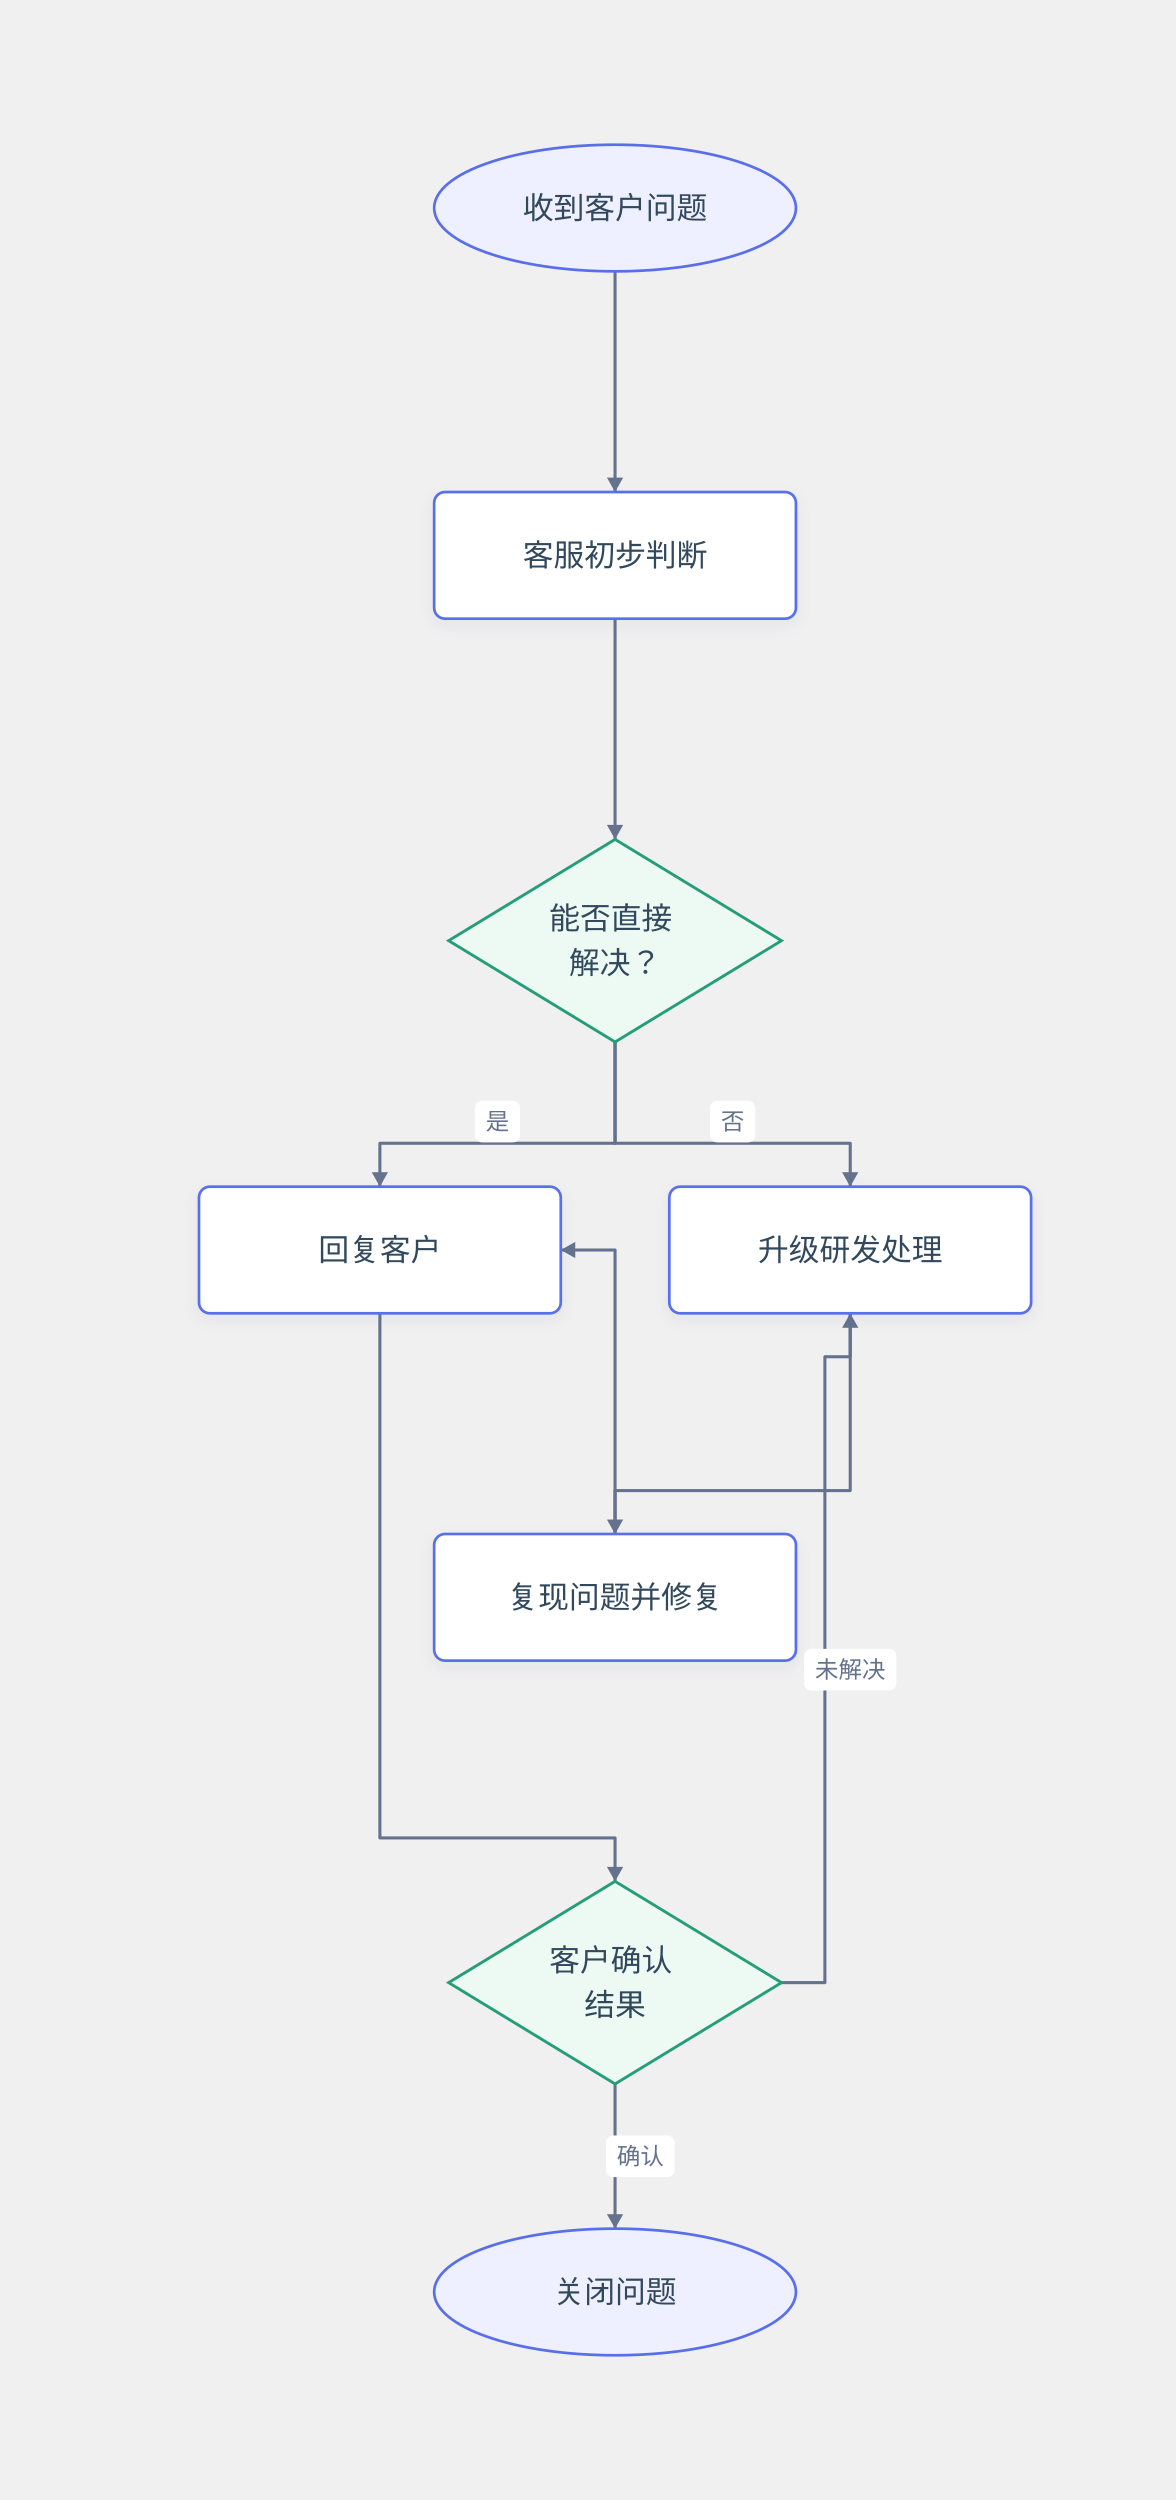
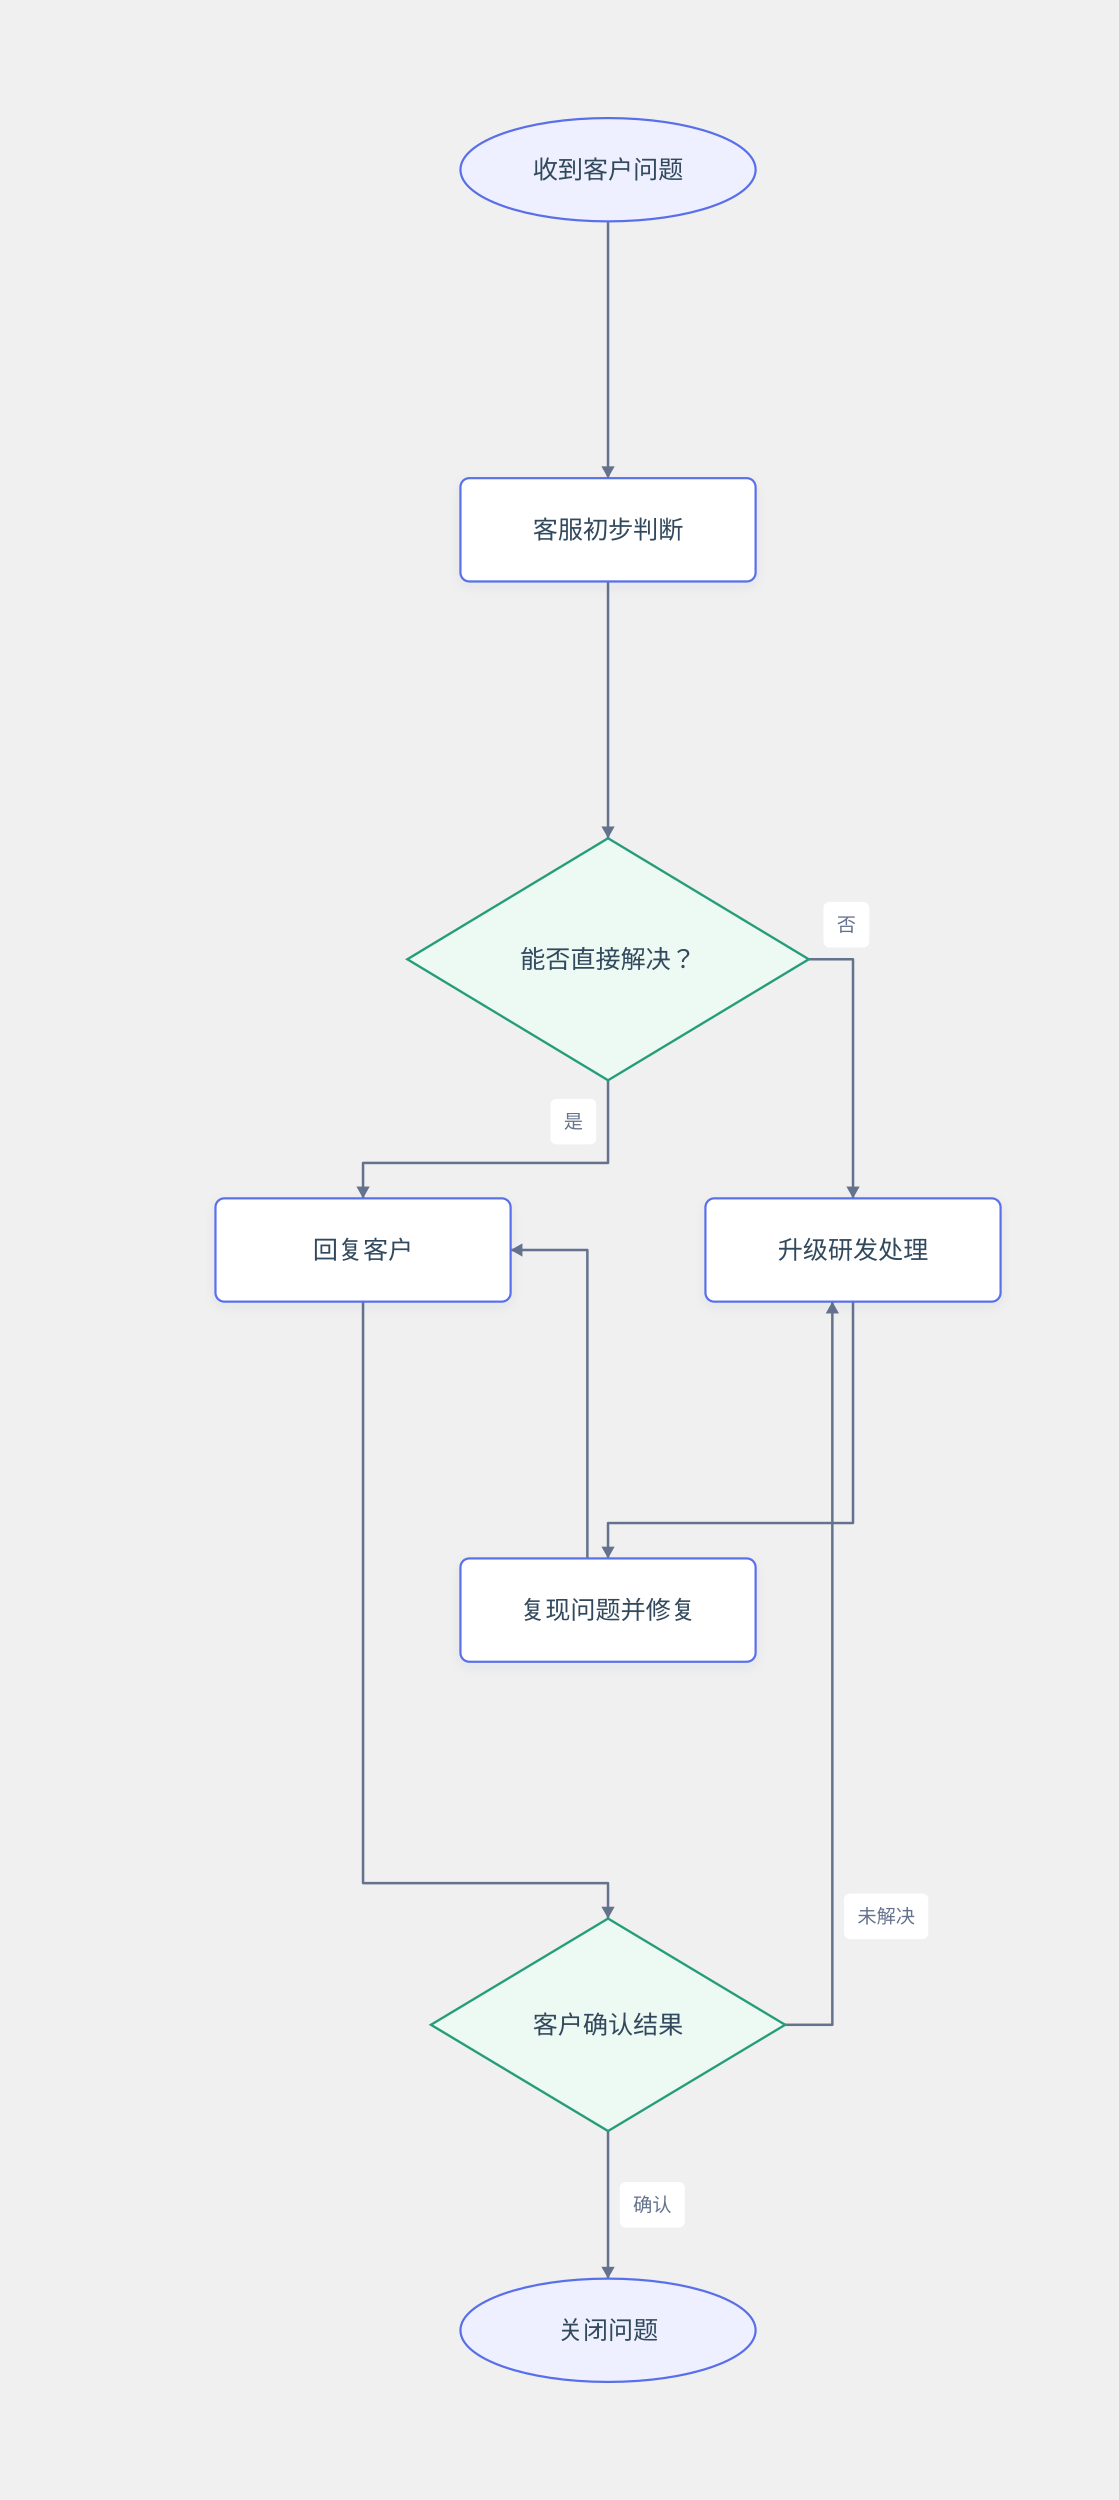
- <svg xmlns="http://www.w3.org/2000/svg" width="650" height="1382" viewBox="0 0 650 1382" style="font-family:Inter,Segoe UI,Microsoft YaHei,sans-serif" role="img" aria-label="客户问题处理流程">
+ <svg xmlns="http://www.w3.org/2000/svg" width="758" height="1694" viewBox="0 0 758 1694" style="font-family:Inter,Segoe UI,Microsoft YaHei,sans-serif" role="img" aria-label="客户问题处理流程">
  <defs>
    <linearGradient id="titleGradient">
      <stop stop-color="#3c4cad" />
      <stop offset="1" stop-color="#596fea" />
    </linearGradient>
    <filter id="nodeShadow" x="-20%" y="-20%" width="140%" height="150%">
      <feDropShadow dx="0" dy="3" stdDeviation="4" flood-color="#244f73" flood-opacity=".055" />
    </filter>
    <marker id="arrow-65728d" markerWidth="9" markerHeight="9" refX="8" refY="4.5" orient="auto-start-reverse" markerUnits="userSpaceOnUse">
      <path d="M0 0 L8 4.5 L0 9" fill="#65728d" />
    </marker>
  </defs>
-   <path data-edge-id="fe0" d="M 340 150 V 272" fill="none" stroke="transparent" stroke-width="14" style="cursor:pointer" />
-   <path data-edge-id="fe0" d="M 340 150 V 272" fill="none" stroke="#65728d" stroke-width="1.7" stroke-linejoin="round" stroke-linecap="round" marker-end="url(#arrow-65728d)" />
-   <path data-edge-id="fe1" d="M 340 342 V 464" fill="none" stroke="transparent" stroke-width="14" style="cursor:pointer" />
-   <path data-edge-id="fe1" d="M 340 342 V 464" fill="none" stroke="#65728d" stroke-width="1.7" stroke-linejoin="round" stroke-linecap="round" marker-end="url(#arrow-65728d)" />
-   <path data-edge-id="fe2" d="M 340 576 V 632 H 210 V 656" fill="none" stroke="transparent" stroke-width="14" style="cursor:pointer" />
-   <path data-edge-id="fe2" d="M 340 576 V 632 H 210 V 656" fill="none" stroke="#65728d" stroke-width="1.7" stroke-linejoin="round" stroke-linecap="round" marker-end="url(#arrow-65728d)" />
-   <path data-edge-id="fe3" d="M 340 576 V 632 H 470 V 656" fill="none" stroke="transparent" stroke-width="14" style="cursor:pointer" />
-   <path data-edge-id="fe3" d="M 340 576 V 632 H 470 V 656" fill="none" stroke="#65728d" stroke-width="1.7" stroke-linejoin="round" stroke-linecap="round" marker-end="url(#arrow-65728d)" />
-   <path data-edge-id="fe4" d="M 470 726 V 824 H 340 V 848" fill="none" stroke="transparent" stroke-width="14" style="cursor:pointer" />
-   <path data-edge-id="fe4" d="M 470 726 V 824 H 340 V 848" fill="none" stroke="#65728d" stroke-width="1.7" stroke-linejoin="round" stroke-linecap="round" marker-end="url(#arrow-65728d)" />
-   <path data-edge-id="fe5" d="M 340 848 V 691 H 310" fill="none" stroke="transparent" stroke-width="14" style="cursor:pointer" />
-   <path data-edge-id="fe5" d="M 340 848 V 691 H 310" fill="none" stroke="#65728d" stroke-width="1.7" stroke-linejoin="round" stroke-linecap="round" marker-end="url(#arrow-65728d)" />
-   <path data-edge-id="fe6" d="M 210 726 V 1016 H 340 V 1040" fill="none" stroke="transparent" stroke-width="14" style="cursor:pointer" />
-   <path data-edge-id="fe6" d="M 210 726 V 1016 H 340 V 1040" fill="none" stroke="#65728d" stroke-width="1.7" stroke-linejoin="round" stroke-linecap="round" marker-end="url(#arrow-65728d)" />
-   <path data-edge-id="fe7" d="M 340 1152 V 1232" fill="none" stroke="transparent" stroke-width="14" style="cursor:pointer" />
-   <path data-edge-id="fe7" d="M 340 1152 V 1232" fill="none" stroke="#65728d" stroke-width="1.7" stroke-linejoin="round" stroke-linecap="round" marker-end="url(#arrow-65728d)" />
-   <path data-edge-id="fe8" d="M 432 1096 H 456 V 750 H 470 V 726" fill="none" stroke="transparent" stroke-width="14" style="cursor:pointer" />
-   <path data-edge-id="fe8" d="M 432 1096 H 456 V 750 H 470 V 726" fill="none" stroke="#65728d" stroke-width="1.7" stroke-linejoin="round" stroke-linecap="round" marker-end="url(#arrow-65728d)" />
-   <g data-node-id="f1" style="cursor:grab" role="button" aria-label="收到客户问题" tabindex="0">
-     <ellipse cx="340" cy="115" rx="100" ry="35" fill="#eef0ff" stroke="#596fea" stroke-width="1.5" />
-     <text x="340" y="115" text-anchor="middle" dominant-baseline="middle" fill="#32495d" font-size="17" font-weight="400">
-       <tspan x="340" dy="0">收到客户问题</tspan>
+   <path data-edge-id="fe0" d="M 412 150 V 324" fill="none" stroke="transparent" stroke-width="14" style="cursor:pointer" />
+   <path data-edge-id="fe0" d="M 412 150 V 324" fill="none" stroke="#65728d" stroke-width="1.7" stroke-linejoin="round" stroke-linecap="round" marker-end="url(#arrow-65728d)" />
+   <path data-edge-id="fe1" d="M 412 394 V 568" fill="none" stroke="transparent" stroke-width="14" style="cursor:pointer" />
+   <path data-edge-id="fe1" d="M 412 394 V 568" fill="none" stroke="#65728d" stroke-width="1.7" stroke-linejoin="round" stroke-linecap="round" marker-end="url(#arrow-65728d)" />
+   <path data-edge-id="fe2" d="M 412 732 V 788 H 246 V 812" fill="none" stroke="transparent" stroke-width="14" style="cursor:pointer" />
+   <path data-edge-id="fe2" d="M 412 732 V 788 H 246 V 812" fill="none" stroke="#65728d" stroke-width="1.7" stroke-linejoin="round" stroke-linecap="round" marker-end="url(#arrow-65728d)" />
+   <path data-edge-id="fe3" d="M 548 650 H 578 V 812" fill="none" stroke="transparent" stroke-width="14" style="cursor:pointer" />
+   <path data-edge-id="fe3" d="M 548 650 H 578 V 812" fill="none" stroke="#65728d" stroke-width="1.7" stroke-linejoin="round" stroke-linecap="round" marker-end="url(#arrow-65728d)" />
+   <path data-edge-id="fe4" d="M 578 882 V 1032 H 412 V 1056" fill="none" stroke="transparent" stroke-width="14" style="cursor:pointer" />
+   <path data-edge-id="fe4" d="M 578 882 V 1032 H 412 V 1056" fill="none" stroke="#65728d" stroke-width="1.7" stroke-linejoin="round" stroke-linecap="round" marker-end="url(#arrow-65728d)" />
+   <path data-edge-id="fe5" d="M 398 1056 V 847 H 346" fill="none" stroke="transparent" stroke-width="14" style="cursor:pointer" />
+   <path data-edge-id="fe5" d="M 398 1056 V 847 H 346" fill="none" stroke="#65728d" stroke-width="1.7" stroke-linejoin="round" stroke-linecap="round" marker-end="url(#arrow-65728d)" />
+   <path data-edge-id="fe6" d="M 246 882 V 1276 H 412 V 1300" fill="none" stroke="transparent" stroke-width="14" style="cursor:pointer" />
+   <path data-edge-id="fe6" d="M 246 882 V 1276 H 412 V 1300" fill="none" stroke="#65728d" stroke-width="1.7" stroke-linejoin="round" stroke-linecap="round" marker-end="url(#arrow-65728d)" />
+   <path data-edge-id="fe7" d="M 412 1444 V 1544" fill="none" stroke="transparent" stroke-width="14" style="cursor:pointer" />
+   <path data-edge-id="fe7" d="M 412 1444 V 1544" fill="none" stroke="#65728d" stroke-width="1.7" stroke-linejoin="round" stroke-linecap="round" marker-end="url(#arrow-65728d)" />
+   <path data-edge-id="fe8" d="M 532 1372 H 564 V 882" fill="none" stroke="transparent" stroke-width="14" style="cursor:pointer" />
+   <path data-edge-id="fe8" d="M 532 1372 H 564 V 882" fill="none" stroke="#65728d" stroke-width="1.7" stroke-linejoin="round" stroke-linecap="round" marker-end="url(#arrow-65728d)" />
+   <g data-node-id="f1" data-locked="false" style="cursor:grab" role="button" aria-label="收到客户问题" tabindex="0">
+     <ellipse cx="412" cy="115" rx="100" ry="35" fill="#eef0ff" stroke="#596fea" stroke-width="1.5" />
+     <text x="412" y="115" text-anchor="middle" dominant-baseline="middle" fill="#32495d" font-size="17" font-weight="400">
+       <tspan x="412" dy="0">收到客户问题</tspan>
    </text>
  </g>
-   <g data-node-id="f2" style="cursor:grab" role="button" aria-label="客服初步判断" tabindex="0">
-     <rect x="240" y="272" width="200" height="70" rx="6" fill="#fff" stroke="#596fea" stroke-width="1.5" filter="url(#nodeShadow)" />
-     <text x="340" y="307" text-anchor="middle" dominant-baseline="middle" fill="#32495d" font-size="17" font-weight="400">
-       <tspan x="340" dy="0">客服初步判断</tspan>
+   <g data-node-id="f2" data-locked="false" style="cursor:grab" role="button" aria-label="客服初步判断" tabindex="0">
+     <rect x="312" y="324" width="200" height="70" rx="6" fill="#fff" stroke="#596fea" stroke-width="1.5" filter="url(#nodeShadow)" />
+     <text x="412" y="359" text-anchor="middle" dominant-baseline="middle" fill="#32495d" font-size="17" font-weight="400">
+       <tspan x="412" dy="0">客服初步判断</tspan>
    </text>
  </g>
-   <g data-node-id="f3" style="cursor:grab" role="button" aria-label="能否直接解决？" tabindex="0">
-     <path d="M340 464 L432 520 L340 576 L248 520 Z" fill="#edf9f3" stroke="#259d79" stroke-width="1.6" />
-     <text x="340" y="507.675" text-anchor="middle" dominant-baseline="middle" fill="#32495d" font-size="17" font-weight="400">
-       <tspan x="340" dy="0">能否直接</tspan>
-       <tspan x="340" dy="24.65">解决？</tspan>
+   <g data-node-id="f3" data-locked="false" style="cursor:grab" role="button" aria-label="能否直接解决？" tabindex="0">
+     <path d="M412 568 L548 650 L412 732 L276 650 Z" fill="#edf9f3" stroke="#259d79" stroke-width="1.6" />
+     <text x="412" y="650" text-anchor="middle" dominant-baseline="middle" fill="#32495d" font-size="17" font-weight="400">
+       <tspan x="412" dy="0">能否直接解决？</tspan>
    </text>
  </g>
-   <g data-node-id="f4" style="cursor:grab" role="button" aria-label="回复客户" tabindex="0">
-     <rect x="110" y="656" width="200" height="70" rx="6" fill="#fff" stroke="#596fea" stroke-width="1.5" filter="url(#nodeShadow)" />
-     <text x="210" y="691" text-anchor="middle" dominant-baseline="middle" fill="#32495d" font-size="17" font-weight="400">
-       <tspan x="210" dy="0">回复客户</tspan>
+   <g data-node-id="f4" data-locked="false" style="cursor:grab" role="button" aria-label="回复客户" tabindex="0">
+     <rect x="146" y="812" width="200" height="70" rx="6" fill="#fff" stroke="#596fea" stroke-width="1.5" filter="url(#nodeShadow)" />
+     <text x="246" y="847" text-anchor="middle" dominant-baseline="middle" fill="#32495d" font-size="17" font-weight="400">
+       <tspan x="246" dy="0">回复客户</tspan>
    </text>
  </g>
-   <g data-node-id="f5" style="cursor:grab" role="button" aria-label="升级研发处理" tabindex="0">
-     <rect x="370" y="656" width="200" height="70" rx="6" fill="#fff" stroke="#596fea" stroke-width="1.5" filter="url(#nodeShadow)" />
-     <text x="470" y="691" text-anchor="middle" dominant-baseline="middle" fill="#32495d" font-size="17" font-weight="400">
-       <tspan x="470" dy="0">升级研发处理</tspan>
+   <g data-node-id="f5" data-locked="false" style="cursor:grab" role="button" aria-label="升级研发处理" tabindex="0">
+     <rect x="478" y="812" width="200" height="70" rx="6" fill="#fff" stroke="#596fea" stroke-width="1.5" filter="url(#nodeShadow)" />
+     <text x="578" y="847" text-anchor="middle" dominant-baseline="middle" fill="#32495d" font-size="17" font-weight="400">
+       <tspan x="578" dy="0">升级研发处理</tspan>
    </text>
  </g>
-   <g data-node-id="f6" style="cursor:grab" role="button" aria-label="复现问题并修复" tabindex="0">
-     <rect x="240" y="848" width="200" height="70" rx="6" fill="#fff" stroke="#596fea" stroke-width="1.5" filter="url(#nodeShadow)" />
-     <text x="340" y="883" text-anchor="middle" dominant-baseline="middle" fill="#32495d" font-size="17" font-weight="400">
-       <tspan x="340" dy="0">复现问题并修复</tspan>
+   <g data-node-id="f6" data-locked="false" style="cursor:grab" role="button" aria-label="复现问题并修复" tabindex="0">
+     <rect x="312" y="1056" width="200" height="70" rx="6" fill="#fff" stroke="#596fea" stroke-width="1.5" filter="url(#nodeShadow)" />
+     <text x="412" y="1091" text-anchor="middle" dominant-baseline="middle" fill="#32495d" font-size="17" font-weight="400">
+       <tspan x="412" dy="0">复现问题并修复</tspan>
    </text>
  </g>
-   <g data-node-id="f7" style="cursor:grab" role="button" aria-label="客户确认结果" tabindex="0">
-     <path d="M340 1040 L432 1096 L340 1152 L248 1096 Z" fill="#edf9f3" stroke="#259d79" stroke-width="1.6" />
-     <text x="340" y="1083.675" text-anchor="middle" dominant-baseline="middle" fill="#32495d" font-size="17" font-weight="400">
-       <tspan x="340" dy="0">客户确认</tspan>
-       <tspan x="340" dy="24.65">结果</tspan>
+   <g data-node-id="f7" data-locked="false" style="cursor:grab" role="button" aria-label="客户确认结果" tabindex="0">
+     <path d="M412 1300 L532 1372 L412 1444 L292 1372 Z" fill="#edf9f3" stroke="#259d79" stroke-width="1.6" />
+     <text x="412" y="1372" text-anchor="middle" dominant-baseline="middle" fill="#32495d" font-size="17" font-weight="400">
+       <tspan x="412" dy="0">客户确认结果</tspan>
    </text>
  </g>
-   <g data-node-id="f8" style="cursor:grab" role="button" aria-label="关闭问题" tabindex="0">
-     <ellipse cx="340" cy="1267" rx="100" ry="35" fill="#eef0ff" stroke="#596fea" stroke-width="1.5" />
-     <text x="340" y="1267" text-anchor="middle" dominant-baseline="middle" fill="#32495d" font-size="17" font-weight="400">
-       <tspan x="340" dy="0">关闭问题</tspan>
+   <g data-node-id="f8" data-locked="false" style="cursor:grab" role="button" aria-label="关闭问题" tabindex="0">
+     <ellipse cx="412" cy="1579" rx="100" ry="35" fill="#eef0ff" stroke="#596fea" stroke-width="1.5" />
+     <text x="412" y="1579" text-anchor="middle" dominant-baseline="middle" fill="#32495d" font-size="17" font-weight="400">
+       <tspan x="412" dy="0">关闭问题</tspan>
    </text>
  </g>
-   <g data-edge-id="fe2" data-label-id="fe2" style="cursor:move">
-     <rect x="262.5" y="608.5" width="25" height="23" rx="4" fill="#fff" />
-     <text x="275" y="620" text-anchor="middle" dominant-baseline="middle" fill="#65728d" font-size="13" font-weight="400">
-       <tspan x="275" dy="0">是</tspan>
+   <g data-label-id="fe2" role="button" aria-label="连线文字：是" style="cursor:move">
+     <rect x="373" y="744.575" width="31" height="30.85" rx="4" fill="#fff" />
+     <text x="388.5" y="760" text-anchor="middle" dominant-baseline="middle" fill="#65728d" font-size="13" font-weight="400">
+       <tspan x="388.5" dy="0">是</tspan>
    </text>
  </g>
-   <g data-edge-id="fe3" data-label-id="fe3" style="cursor:move">
-     <rect x="392.5" y="608.5" width="25" height="23" rx="4" fill="#fff" />
-     <text x="405" y="620" text-anchor="middle" dominant-baseline="middle" fill="#65728d" font-size="13" font-weight="400">
-       <tspan x="405" dy="0">否</tspan>
+   <g data-label-id="fe3" role="button" aria-label="连线文字：否" style="cursor:move">
+     <rect x="558" y="611.15" width="31" height="30.85" rx="4" fill="#fff" />
+     <text x="573.5" y="626.575" text-anchor="middle" dominant-baseline="middle" fill="#65728d" font-size="13" font-weight="400">
+       <tspan x="573.5" dy="0">否</tspan>
    </text>
  </g>
-   <g data-edge-id="fe7" data-label-id="fe7" style="cursor:move">
-     <rect x="335" y="1180.5" width="38" height="23" rx="4" fill="#fff" />
-     <text x="354" y="1192" text-anchor="middle" dominant-baseline="middle" fill="#65728d" font-size="13" font-weight="400">
-       <tspan x="354" dy="0">确认</tspan>
+   <g data-label-id="fe7" role="button" aria-label="连线文字：确认" style="cursor:move">
+     <rect x="420" y="1478.575" width="44" height="30.85" rx="4" fill="#fff" />
+     <text x="442" y="1494" text-anchor="middle" dominant-baseline="middle" fill="#65728d" font-size="13" font-weight="400">
+       <tspan x="442" dy="0">确认</tspan>
    </text>
  </g>
-   <g data-edge-id="fe8" data-label-id="fe8" style="cursor:move">
-     <rect x="444.5" y="911.5" width="51" height="23" rx="4" fill="#fff" />
-     <text x="470" y="923" text-anchor="middle" dominant-baseline="middle" fill="#65728d" font-size="13" font-weight="400">
-       <tspan x="470" dy="0">未解决</tspan>
+   <g data-label-id="fe8" role="button" aria-label="连线文字：未解决" style="cursor:move">
+     <rect x="572" y="1283.075" width="57" height="30.85" rx="4" fill="#fff" />
+     <text x="600.5" y="1298.5" text-anchor="middle" dominant-baseline="middle" fill="#65728d" font-size="13" font-weight="400">
+       <tspan x="600.5" dy="0">未解决</tspan>
    </text>
  </g>
</svg>
